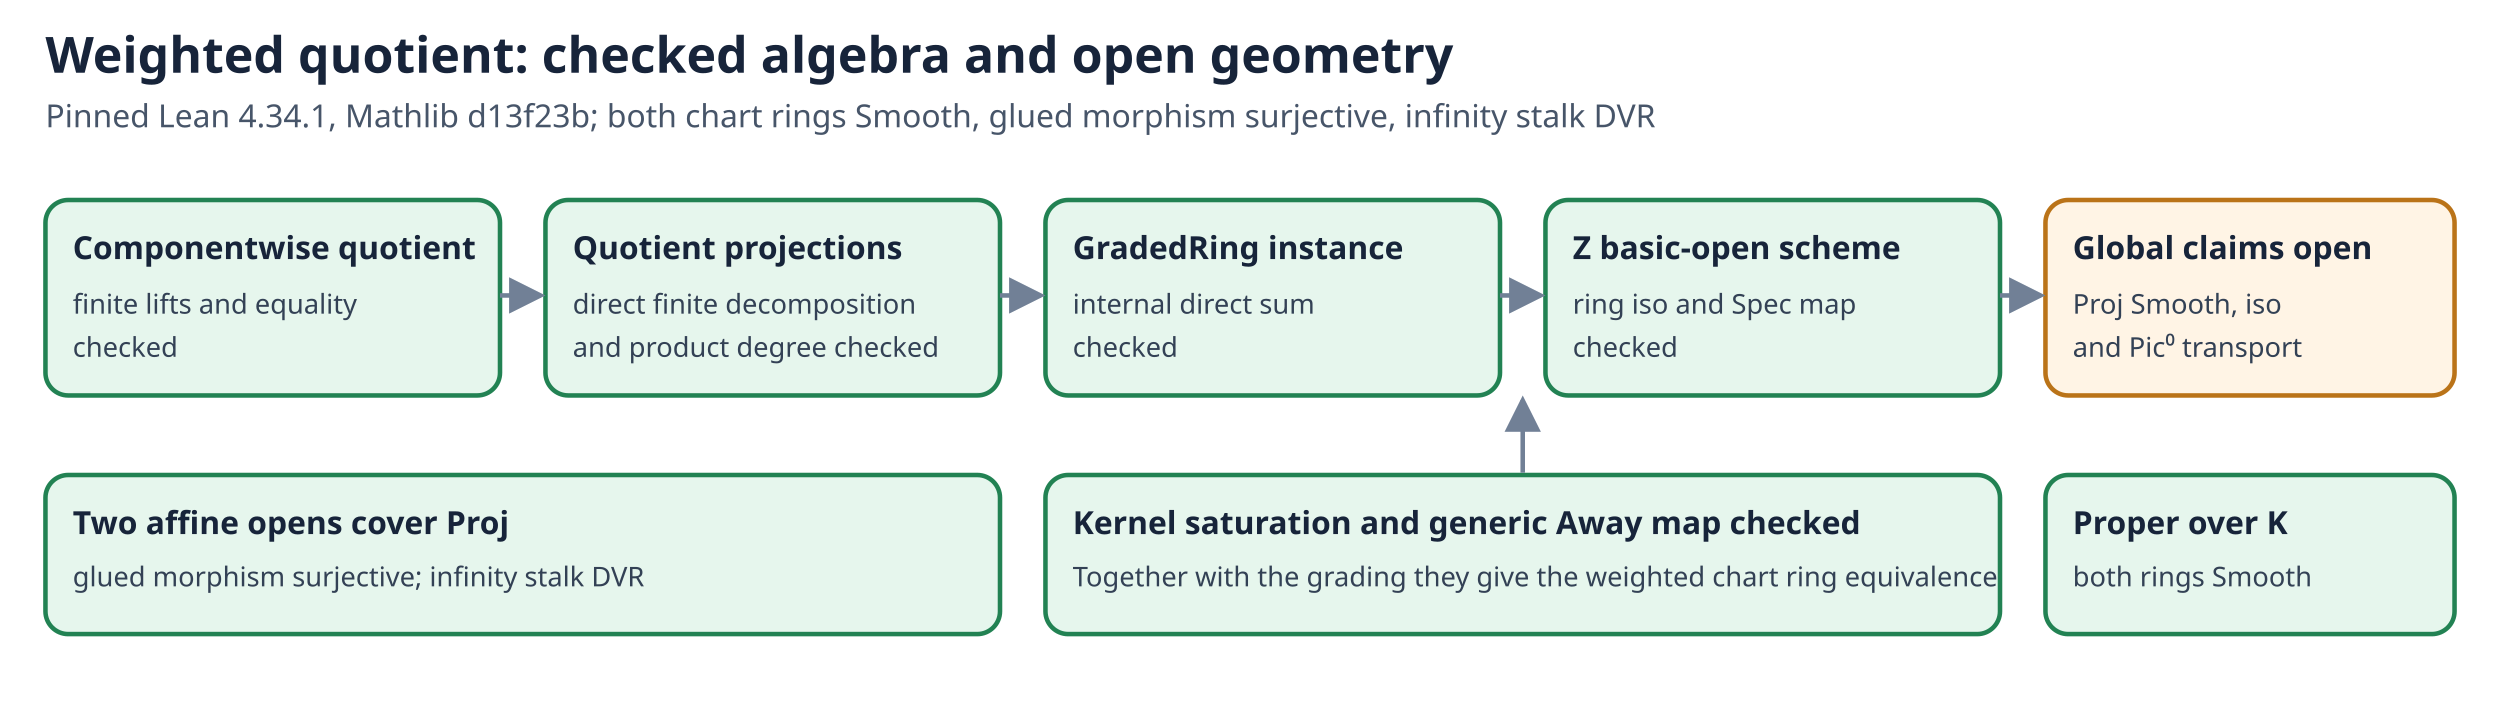
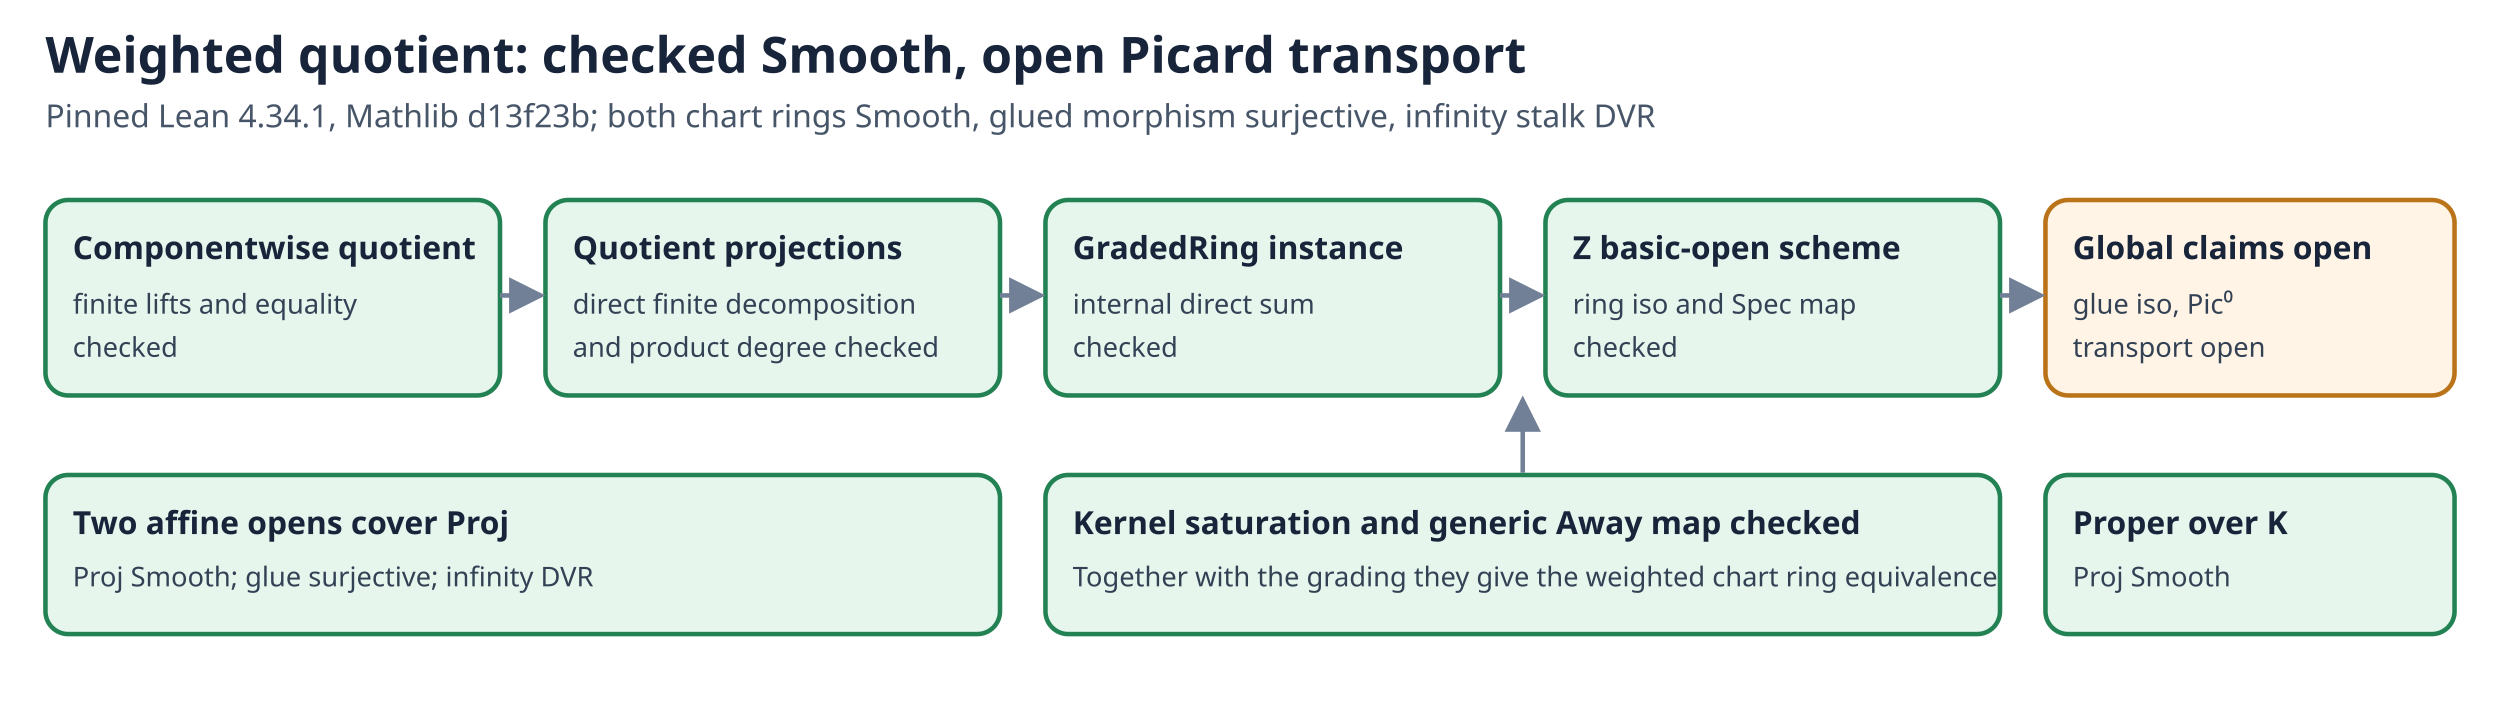
- <svg xmlns="http://www.w3.org/2000/svg" width="1100" height="310" viewBox="0 0 1100 310" role="img" aria-label="Weighted quotient proof dependencies: both chart rings Smooth, glued morphism surjective, infinity stalk DVR; open global Smooth, isomorphism and Picard transport">
+ <svg xmlns="http://www.w3.org/2000/svg" width="1100" height="310" viewBox="0 0 1100 310" role="img" aria-label="Weighted quotient proof dependencies: both chart rings Smooth, glued morphism surjective, infinity stalk DVR; checked global Smooth; open isomorphism and Picard transport">
  <style>.title{font:700 22px sans-serif;fill:#17243a}.sub{font:14px sans-serif;fill:#475569}.box{stroke-width:2;rx:10}.ok{fill:#e6f6ed;stroke:#228253}.pending{fill:#fff4e5;stroke:#ba7318}.head{font:700 14px sans-serif;fill:#17243a}.detail{font:12px sans-serif;fill:#334155}.arrow{stroke:#718096;stroke-width:2;fill:none;marker-end:url(#arr)}</style>
  <defs>
    <marker id="arr" markerWidth="8" markerHeight="8" refX="7" refY="4" orient="auto">
      <path d="M0 0 L8 4 L0 8" fill="#718096" />
    </marker>
  </defs>
-   <text class="title" x="20" y="32">Weighted quotient: checked algebra and open geometry</text>
+   <text class="title" x="20" y="32">Weighted quotient: checked Smooth, open Picard transport</text>
  <text class="sub" x="20" y="56">Pinned Lean 4.34.1, Mathlib d13f23b; both chart rings Smooth, glued morphism surjective, infinity stalk DVR</text>
  <rect class="box ok" x="20" y="88" width="200" height="86" />
  <text class="head" x="32" y="114">Componentwise quotient</text>
  <text class="detail" x="32" y="138">finite lifts and equality</text>
  <text class="detail" x="32" y="157">checked</text>
  <rect class="box ok" x="240" y="88" width="200" height="86" />
  <text class="head" x="252" y="114">Quotient projections</text>
  <text class="detail" x="252" y="138">direct finite decomposition</text>
  <text class="detail" x="252" y="157">and product degree checked</text>
  <rect class="box ok" x="460" y="88" width="200" height="86" />
  <text class="head" x="472" y="114">GradedRing instance</text>
  <text class="detail" x="472" y="138">internal direct sum</text>
  <text class="detail" x="472" y="157">checked</text>
  <rect class="box ok" x="680" y="88" width="200" height="86" />
  <text class="head" x="692" y="114">Z basic-open scheme</text>
  <text class="detail" x="692" y="138">ring iso and Spec map</text>
  <text class="detail" x="692" y="157">checked</text>
  <rect class="box pending" x="900" y="88" width="180" height="86" />
  <text class="head" x="912" y="114">Global claims open</text>
-   <text class="detail" x="912" y="138">Proj Smooth, iso</text>
-   <text class="detail" x="912" y="157">and Pic⁰ transport</text>
+   <text class="detail" x="912" y="138">glue iso, Pic⁰</text>
+   <text class="detail" x="912" y="157">transport open</text>
  <path class="arrow" d="M220 130 H238" />
  <path class="arrow" d="M440 130 H458" />
  <path class="arrow" d="M660 130 H678" />
  <path class="arrow" d="M880 130 H898" />
  <rect class="box ok" x="460" y="209" width="420" height="70" />
  <text class="head" x="472" y="235">Kernel saturation and generic Away map checked</text>
  <text class="detail" x="472" y="258">Together with the grading they give the weighted chart ring equivalence</text>
  <rect class="box ok" x="20" y="209" width="420" height="70" />
  <text class="head" x="32" y="235">Two affine opens cover Proj</text>
-   <text class="detail" x="32" y="258">glued morphism surjective; infinity stalk DVR</text>
+   <text class="detail" x="32" y="258">Proj Smooth; glue surjective; infinity DVR</text>
  <rect class="box ok" x="900" y="209" width="180" height="70" />
  <text class="head" x="912" y="235">Proper over K</text>
-   <text class="detail" x="912" y="258">both rings Smooth</text>
+   <text class="detail" x="912" y="258">Proj Smooth</text>
  <path class="arrow" d="M670 208 V176" />
</svg>
